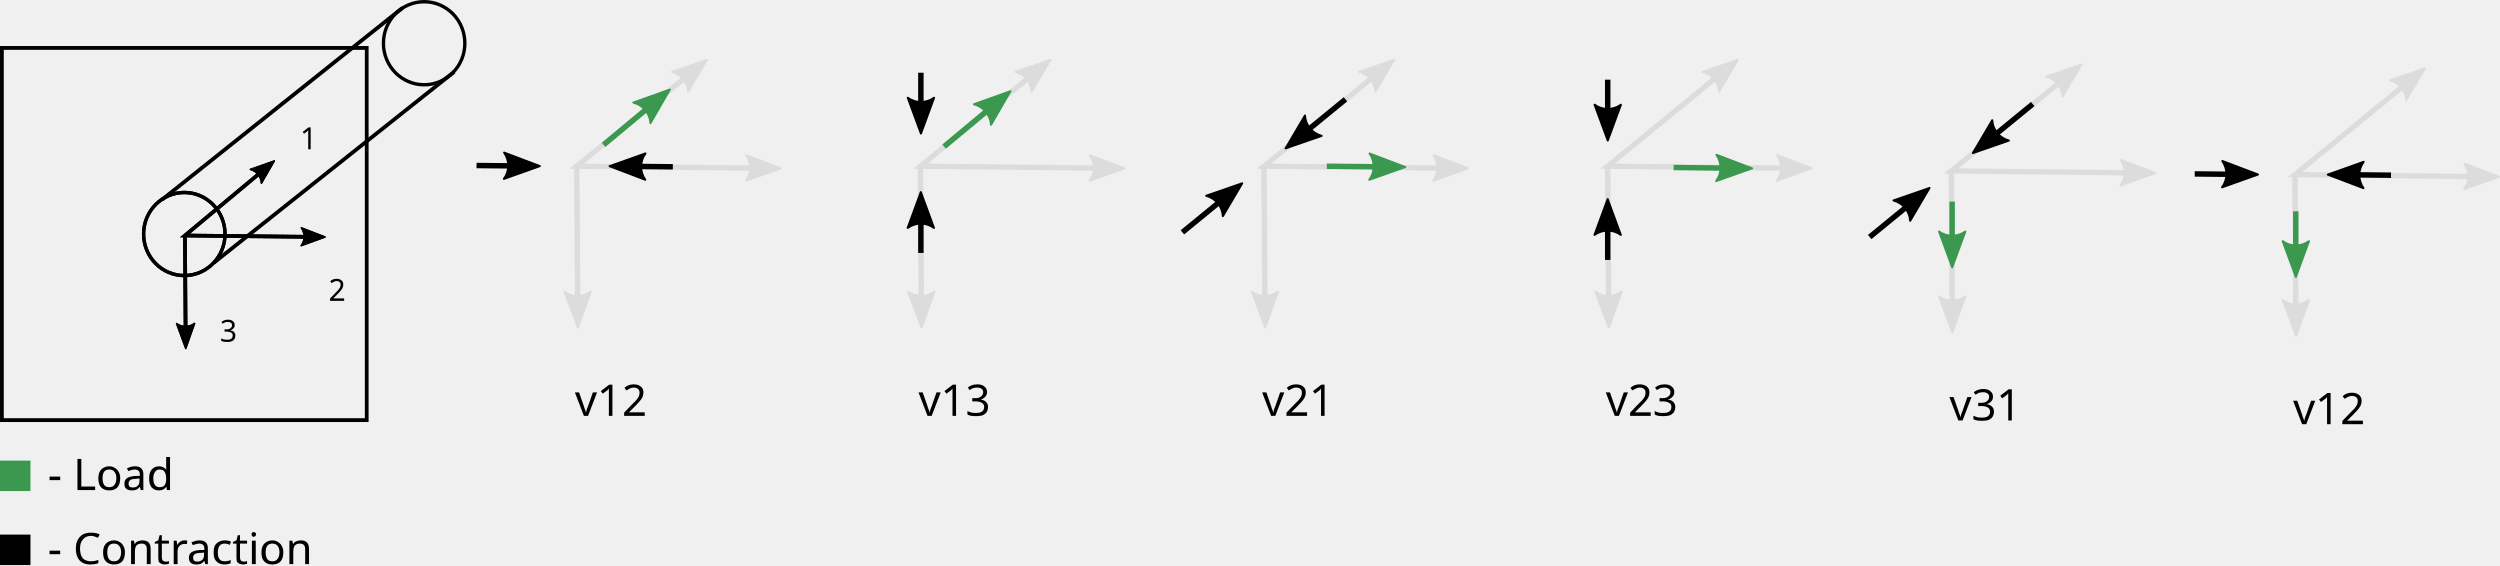
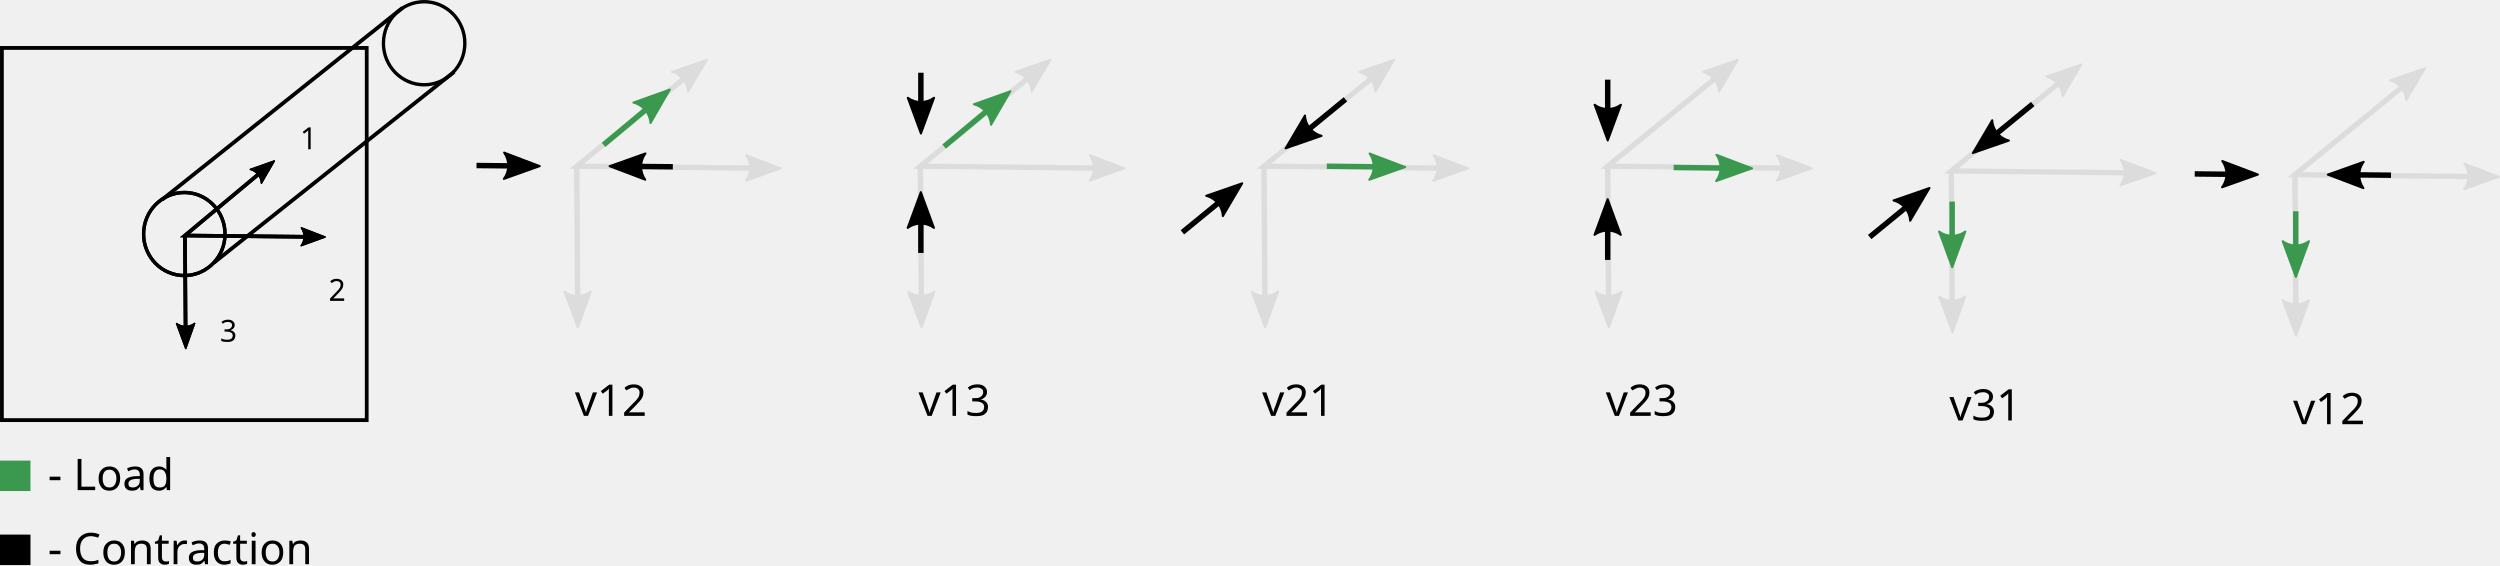
- <svg xmlns="http://www.w3.org/2000/svg" xmlns:xlink="http://www.w3.org/1999/xlink" id="svg5" version="1.1" viewBox="0 0 121.545 27.472" height="27.472mm" width="121.545mm">
+ <svg xmlns="http://www.w3.org/2000/svg" xmlns:xlink="http://www.w3.org/1999/xlink" id="svg5" version="1.1" viewBox="0 0 144.994 32.772" height="27.31mm" width="120.828mm">
  <defs id="defs2">
    <marker style="overflow:visible" id="marker62872" refX="0" refY="0" orient="auto">
      <path transform="scale(-0.6)" d="M 8.719,4.034 -2.207,0.016 8.719,-4.002 c -1.745,2.372 -1.735,5.617 -6e-7,8.035 z" style="fill:context-stroke;fill-rule:evenodd;stroke:context-stroke;stroke-width:0.625;stroke-linejoin:round" id="path62870" />
    </marker>
    <linearGradient id="linearGradient55991">
      <stop style="stop-color:#000000;stop-opacity:1;" offset="0" id="stop55989" />
    </linearGradient>
    <linearGradient id="linearGradient34918">
      <stop style="stop-color:#000000;stop-opacity:1;" offset="0" id="stop34916" />
    </linearGradient>
    <pattern xlink:href="#pattern34710" id="pattern34719" patternTransform="matrix(0.2666667,0,0,0.3333332,-3.7795276e-6,2.3345228e-7)" />
    <pattern xlink:href="#pattern34524" id="pattern34628" patternTransform="matrix(1.614146,0,0,1.614145,40,45)" />
    <linearGradient id="linearGradient34481">
      <stop style="stop-color:#000000;stop-opacity:1;" offset="0" id="stop34479" />
    </linearGradient>
    <linearGradient id="linearGradient31698">
      <stop style="stop-color:#000000;stop-opacity:1;" offset="0" id="stop31694" />
      <stop style="stop-color:#000000;stop-opacity:0;" offset="1" id="stop31696" />
    </linearGradient>
    <marker style="overflow:visible" id="marker2139" refX="0" refY="0" orient="auto">
      <path transform="scale(-0.6)" d="M 8.719,4.034 -2.207,0.016 8.719,-4.002 c -1.745,2.372 -1.735,5.617 -6e-7,8.035 z" style="fill:context-stroke;fill-rule:evenodd;stroke:context-stroke;stroke-width:0.625;stroke-linejoin:round" id="path2137" />
    </marker>
    <marker style="overflow:visible" id="marker2129" refX="0" refY="0" orient="auto">
      <path transform="scale(-0.6)" d="M 8.719,4.034 -2.207,0.016 8.719,-4.002 c -1.745,2.372 -1.735,5.617 -6e-7,8.035 z" style="fill:context-stroke;fill-rule:evenodd;stroke:context-stroke;stroke-width:0.625;stroke-linejoin:round" id="path2127" />
    </marker>
    <marker style="overflow:visible" id="Arrow2Mend" refX="0" refY="0" orient="auto">
      <path transform="scale(-0.6)" d="M 8.719,4.034 -2.207,0.016 8.719,-4.002 c -1.745,2.372 -1.735,5.617 -6e-7,8.035 z" style="fill:context-stroke;fill-rule:evenodd;stroke:context-stroke;stroke-width:0.625;stroke-linejoin:round" id="path1765" />
    </marker>
    <marker style="overflow:visible" id="marker2111" refX="0" refY="0" orient="auto">
      <path transform="scale(0.6)" d="M 8.719,4.034 -2.207,0.016 8.719,-4.002 c -1.745,2.372 -1.735,5.617 -6e-7,8.035 z" style="fill:context-stroke;fill-rule:evenodd;stroke:context-stroke;stroke-width:0.625;stroke-linejoin:round" id="path2109" />
    </marker>
    <marker style="overflow:visible" id="Arrow2Mstart" refX="0" refY="0" orient="auto">
      <path transform="scale(0.6)" d="M 8.719,4.034 -2.207,0.016 8.719,-4.002 c -1.745,2.372 -1.735,5.617 -6e-7,8.035 z" style="fill:context-stroke;fill-rule:evenodd;stroke:context-stroke;stroke-width:0.625;stroke-linejoin:round" id="path1762" />
    </marker>
    <marker style="overflow:visible" id="Arrow1Lstart" refX="0" refY="0" orient="auto">
      <path transform="matrix(0.8,0,0,0.8,10,0)" style="fill:context-stroke;fill-rule:evenodd;stroke:context-stroke;stroke-width:1pt" d="M 0,0 5,-5 -12.5,0 5,5 Z" id="path1738" />
    </marker>
    <marker style="overflow:visible" id="Arrow2Mstart-5" refX="0" refY="0" orient="auto">
      <path transform="scale(0.6)" d="M 8.719,4.034 -2.207,0.016 8.719,-4.002 c -1.745,2.372 -1.735,5.617 -6e-7,8.035 z" style="fill:context-stroke;fill-rule:evenodd;stroke:context-stroke;stroke-width:0.625;stroke-linejoin:round" id="path1762-1" />
    </marker>
    <marker style="overflow:visible" id="Arrow2Mend-6" refX="0" refY="0" orient="auto">
      <path transform="scale(-0.6)" d="M 8.719,4.034 -2.207,0.016 8.719,-4.002 c -1.745,2.372 -1.735,5.617 -6e-7,8.035 z" style="fill:context-stroke;fill-rule:evenodd;stroke:context-stroke;stroke-width:0.625;stroke-linejoin:round" id="path1765-4" />
    </marker>
    <marker style="overflow:visible" id="marker2139-3" refX="0" refY="0" orient="auto">
      <path transform="scale(-0.6)" d="M 8.719,4.034 -2.207,0.016 8.719,-4.002 c -1.745,2.372 -1.735,5.617 -6e-7,8.035 z" style="fill:context-stroke;fill-rule:evenodd;stroke:context-stroke;stroke-width:0.625;stroke-linejoin:round" id="path2137-4" />
    </marker>
    <marker style="overflow:visible" id="marker2920" refX="0" refY="0" orient="auto">
      <path transform="scale(0.6)" d="M 8.719,4.034 -2.207,0.016 8.719,-4.002 c -1.745,2.372 -1.735,5.617 -6e-7,8.035 z" style="fill:context-stroke;fill-rule:evenodd;stroke:context-stroke;stroke-width:0.625;stroke-linejoin:round" id="path2918" />
    </marker>
    <marker style="overflow:visible" id="marker2924" refX="0" refY="0" orient="auto">
      <path transform="scale(-0.6)" d="M 8.719,4.034 -2.207,0.016 8.719,-4.002 c -1.745,2.372 -1.735,5.617 -6e-7,8.035 z" style="fill:context-stroke;fill-rule:evenodd;stroke:context-stroke;stroke-width:0.625;stroke-linejoin:round" id="path2922" />
    </marker>
    <marker style="overflow:visible" id="marker2928" refX="0" refY="0" orient="auto">
      <path transform="scale(-0.6)" d="M 8.719,4.034 -2.207,0.016 8.719,-4.002 c -1.745,2.372 -1.735,5.617 -6e-7,8.035 z" style="fill:context-stroke;fill-rule:evenodd;stroke:context-stroke;stroke-width:0.625;stroke-linejoin:round" id="path2926" />
    </marker>
    <pattern patternUnits="userSpaceOnUse" width="51.015" height="38.509" patternTransform="translate(265.8893,54.84249)" id="pattern32127">
      <path style="fill:none;stroke:#000000;stroke-width:1px;stroke-linecap:butt;stroke-linejoin:miter;stroke-opacity:1" d="M 0.3,38.11 C 50.381,0.5 50.771,0.5 50.771,0.5" id="path32125" />
    </pattern>
    <pattern patternUnits="userSpaceOnUse" width="15.707" height="15.707" patternTransform="translate(254.6464,189.6464)" id="pattern34524">
      <path style="fill:none;stroke:#000000;stroke-width:1px;stroke-linecap:butt;stroke-linejoin:miter;stroke-opacity:1" d="M 0.354,15.354 C 15.354,0.354 15.354,0.354 15.354,0.354" id="path34522" />
    </pattern>
    <pattern patternUnits="userSpaceOnUse" width="75" height="60" patternTransform="translate(255,175)" id="pattern34710">
      <rect style="fill:url(#pattern34628);stroke:none;stroke-width:1" width="75" height="60" x="0" y="0" id="rect34527" />
    </pattern>
    <pattern patternUnits="userSpaceOnUse" width="20" height="20" patternTransform="translate(270,185)" id="pattern34721">
      <rect style="fill:url(#pattern34719);stroke:none;stroke-width:0.298" width="20" height="20" x="0" y="0" id="rect34713" />
    </pattern>
    <marker style="overflow:visible" id="Arrow2Mstart-5-1" refX="0" refY="0" orient="auto">
      <path transform="scale(0.6)" d="M 8.719,4.034 -2.207,0.016 8.719,-4.002 c -1.745,2.372 -1.735,5.617 -6e-7,8.035 z" style="fill:context-stroke;fill-rule:evenodd;stroke:context-stroke;stroke-width:0.625;stroke-linejoin:round" id="path1762-1-6" />
    </marker>
    <marker style="overflow:visible" id="Arrow2Mend-6-1" refX="0" refY="0" orient="auto">
      <path transform="scale(-0.6)" d="M 8.719,4.034 -2.207,0.016 8.719,-4.002 c -1.745,2.372 -1.735,5.617 -6e-7,8.035 z" style="fill:context-stroke;fill-rule:evenodd;stroke:context-stroke;stroke-width:0.625;stroke-linejoin:round" id="path1765-4-0" />
    </marker>
    <marker style="overflow:visible" id="marker2139-3-5" refX="0" refY="0" orient="auto">
      <path transform="scale(-0.6)" d="M 8.719,4.034 -2.207,0.016 8.719,-4.002 c -1.745,2.372 -1.735,5.617 -6e-7,8.035 z" style="fill:context-stroke;fill-rule:evenodd;stroke:context-stroke;stroke-width:0.625;stroke-linejoin:round" id="path2137-4-1" />
    </marker>
    <marker style="overflow:visible" id="marker44926" refX="0" refY="0" orient="auto">
      <path transform="scale(0.6)" d="M 8.719,4.034 -2.207,0.016 8.719,-4.002 c -1.745,2.372 -1.735,5.617 -6e-7,8.035 z" style="fill:context-stroke;fill-rule:evenodd;stroke:context-stroke;stroke-width:0.625;stroke-linejoin:round" id="path44924" />
    </marker>
    <marker style="overflow:visible" id="marker44930" refX="0" refY="0" orient="auto">
      <path transform="scale(-0.6)" d="M 8.719,4.034 -2.207,0.016 8.719,-4.002 c -1.745,2.372 -1.735,5.617 -6e-7,8.035 z" style="fill:context-stroke;fill-rule:evenodd;stroke:context-stroke;stroke-width:0.625;stroke-linejoin:round" id="path44928" />
    </marker>
    <marker style="overflow:visible" id="marker44934" refX="0" refY="0" orient="auto">
      <path transform="scale(-0.6)" d="M 8.719,4.034 -2.207,0.016 8.719,-4.002 c -1.745,2.372 -1.735,5.617 -6e-7,8.035 z" style="fill:context-stroke;fill-rule:evenodd;stroke:context-stroke;stroke-width:0.625;stroke-linejoin:round" id="path44932" />
    </marker>
    <pattern patternUnits="userSpaceOnUse" width="20" height="20" patternTransform="translate(270,185)" id="pattern34721-5">
      <rect style="fill:url(#pattern34719-5);stroke:none;stroke-width:0.298" width="20" height="20" x="0" y="0" id="rect34713-6" />
    </pattern>
    <pattern xlink:href="#pattern34710-1" id="pattern34719-5" patternTransform="matrix(0.2666667,0,0,0.3333332,-3.7795276e-6,2.3345228e-7)" />
    <pattern patternUnits="userSpaceOnUse" width="75" height="60" patternTransform="translate(255,175)" id="pattern34710-1">
      <rect style="fill:url(#pattern34628-0);stroke:none;stroke-width:1" width="75" height="60" x="0" y="0" id="rect34527-3" />
    </pattern>
    <pattern xlink:href="#pattern34524-2" id="pattern34628-0" patternTransform="matrix(1.614146,0,0,1.614145,40,45)" />
    <pattern patternUnits="userSpaceOnUse" width="15.707" height="15.707" patternTransform="translate(254.6464,189.6464)" id="pattern34524-2">
      <path style="fill:none;stroke:#000000;stroke-width:1px;stroke-linecap:butt;stroke-linejoin:miter;stroke-opacity:1" d="M 0.354,15.354 C 15.354,0.354 15.354,0.354 15.354,0.354" id="path34522-2" />
    </pattern>
    <marker style="overflow:visible" id="Arrow2Mstart-5-7" refX="0" refY="0" orient="auto">
      <path transform="scale(0.6)" d="M 8.719,4.034 -2.207,0.016 8.719,-4.002 c -1.745,2.372 -1.735,5.617 -6e-7,8.035 z" style="fill:context-stroke;fill-rule:evenodd;stroke:context-stroke;stroke-width:0.625;stroke-linejoin:round" id="path1762-1-1" />
    </marker>
    <marker style="overflow:visible" id="Arrow2Mend-6-4" refX="0" refY="0" orient="auto">
      <path transform="scale(-0.6)" d="M 8.719,4.034 -2.207,0.016 8.719,-4.002 c -1.745,2.372 -1.735,5.617 -6e-7,8.035 z" style="fill:context-stroke;fill-rule:evenodd;stroke:context-stroke;stroke-width:0.625;stroke-linejoin:round" id="path1765-4-8" />
    </marker>
    <marker style="overflow:visible" id="marker2139-3-7" refX="0" refY="0" orient="auto">
      <path transform="scale(-0.6)" d="M 8.719,4.034 -2.207,0.016 8.719,-4.002 c -1.745,2.372 -1.735,5.617 -6e-7,8.035 z" style="fill:context-stroke;fill-rule:evenodd;stroke:context-stroke;stroke-width:0.625;stroke-linejoin:round" id="path2137-4-5" />
    </marker>
    <marker style="overflow:visible" id="marker44926-5" refX="0" refY="0" orient="auto">
      <path transform="scale(0.6)" d="M 8.719,4.034 -2.207,0.016 8.719,-4.002 c -1.745,2.372 -1.735,5.617 -6e-7,8.035 z" style="fill:context-stroke;fill-rule:evenodd;stroke:context-stroke;stroke-width:0.625;stroke-linejoin:round" id="path44924-5" />
    </marker>
    <marker style="overflow:visible" id="marker44930-8" refX="0" refY="0" orient="auto">
      <path transform="scale(-0.6)" d="M 8.719,4.034 -2.207,0.016 8.719,-4.002 c -1.745,2.372 -1.735,5.617 -6e-7,8.035 z" style="fill:context-stroke;fill-rule:evenodd;stroke:context-stroke;stroke-width:0.625;stroke-linejoin:round" id="path44928-2" />
    </marker>
    <marker style="overflow:visible" id="marker44934-9" refX="0" refY="0" orient="auto">
      <path transform="scale(-0.6)" d="M 8.719,4.034 -2.207,0.016 8.719,-4.002 c -1.745,2.372 -1.735,5.617 -6e-7,8.035 z" style="fill:context-stroke;fill-rule:evenodd;stroke:context-stroke;stroke-width:0.625;stroke-linejoin:round" id="path44932-4" />
    </marker>
    <pattern patternUnits="userSpaceOnUse" width="20" height="20" patternTransform="translate(270,185)" id="pattern34721-3">
      <rect style="fill:url(#pattern34719-8);stroke:none;stroke-width:0.298" width="20" height="20" x="0" y="0" id="rect34713-4" />
    </pattern>
    <pattern xlink:href="#pattern34710-4" id="pattern34719-8" patternTransform="matrix(0.2666667,0,0,0.3333332,-3.7795276e-6,2.3345228e-7)" />
    <pattern patternUnits="userSpaceOnUse" width="75" height="60" patternTransform="translate(255,175)" id="pattern34710-4">
      <rect style="fill:url(#pattern34628-7);stroke:none;stroke-width:1" width="75" height="60" x="0" y="0" id="rect34527-35" />
    </pattern>
    <pattern xlink:href="#pattern34524-3" id="pattern34628-7" patternTransform="matrix(1.614146,0,0,1.614145,40,45)" />
    <pattern patternUnits="userSpaceOnUse" width="15.707" height="15.707" patternTransform="translate(254.6464,189.6464)" id="pattern34524-3">
      <path style="fill:none;stroke:#000000;stroke-width:1px;stroke-linecap:butt;stroke-linejoin:miter;stroke-opacity:1" d="M 0.354,15.354 C 15.354,0.354 15.354,0.354 15.354,0.354" id="path34522-7" />
    </pattern>
    <marker style="overflow:visible" id="Arrow2Mstart-5-15" refX="0" refY="0" orient="auto">
      <path transform="scale(0.6)" d="M 8.719,4.034 -2.207,0.016 8.719,-4.002 c -1.745,2.372 -1.735,5.617 -6e-7,8.035 z" style="fill:context-stroke;fill-rule:evenodd;stroke:context-stroke;stroke-width:0.625;stroke-linejoin:round" id="path1762-1-5" />
    </marker>
    <marker style="overflow:visible" id="Arrow2Mend-6-0" refX="0" refY="0" orient="auto">
      <path transform="scale(-0.6)" d="M 8.719,4.034 -2.207,0.016 8.719,-4.002 c -1.745,2.372 -1.735,5.617 -6e-7,8.035 z" style="fill:context-stroke;fill-rule:evenodd;stroke:context-stroke;stroke-width:0.625;stroke-linejoin:round" id="path1765-4-5" />
    </marker>
    <marker style="overflow:visible" id="marker2139-3-1" refX="0" refY="0" orient="auto">
      <path transform="scale(-0.6)" d="M 8.719,4.034 -2.207,0.016 8.719,-4.002 c -1.745,2.372 -1.735,5.617 -6e-7,8.035 z" style="fill:context-stroke;fill-rule:evenodd;stroke:context-stroke;stroke-width:0.625;stroke-linejoin:round" id="path2137-4-3" />
    </marker>
    <marker style="overflow:visible" id="marker44926-6" refX="0" refY="0" orient="auto">
      <path transform="scale(0.6)" d="M 8.719,4.034 -2.207,0.016 8.719,-4.002 c -1.745,2.372 -1.735,5.617 -6e-7,8.035 z" style="fill:context-stroke;fill-rule:evenodd;stroke:context-stroke;stroke-width:0.625;stroke-linejoin:round" id="path44924-7" />
    </marker>
    <marker style="overflow:visible" id="marker44930-7" refX="0" refY="0" orient="auto">
      <path transform="scale(-0.6)" d="M 8.719,4.034 -2.207,0.016 8.719,-4.002 c -1.745,2.372 -1.735,5.617 -6e-7,8.035 z" style="fill:context-stroke;fill-rule:evenodd;stroke:context-stroke;stroke-width:0.625;stroke-linejoin:round" id="path44928-9" />
    </marker>
    <marker style="overflow:visible" id="marker44934-6" refX="0" refY="0" orient="auto">
      <path transform="scale(-0.6)" d="M 8.719,4.034 -2.207,0.016 8.719,-4.002 c -1.745,2.372 -1.735,5.617 -6e-7,8.035 z" style="fill:context-stroke;fill-rule:evenodd;stroke:context-stroke;stroke-width:0.625;stroke-linejoin:round" id="path44932-7" />
    </marker>
    <pattern patternUnits="userSpaceOnUse" width="20" height="20" patternTransform="translate(270,185)" id="pattern34721-8">
      <rect style="fill:url(#pattern34719-2);stroke:none;stroke-width:0.298" width="20" height="20" x="0" y="0" id="rect34713-5" />
    </pattern>
    <pattern xlink:href="#pattern34710-9" id="pattern34719-2" patternTransform="matrix(0.2666667,0,0,0.3333332,-3.7795276e-6,2.3345228e-7)" />
    <pattern patternUnits="userSpaceOnUse" width="75" height="60" patternTransform="translate(255,175)" id="pattern34710-9">
      <rect style="fill:url(#pattern34628-9);stroke:none;stroke-width:1" width="75" height="60" x="0" y="0" id="rect34527-8" />
    </pattern>
    <pattern xlink:href="#pattern34524-9" id="pattern34628-9" patternTransform="matrix(1.614146,0,0,1.614145,40,45)" />
    <pattern patternUnits="userSpaceOnUse" width="15.707" height="15.707" patternTransform="translate(254.6464,189.6464)" id="pattern34524-9">
      <path style="fill:none;stroke:#000000;stroke-width:1px;stroke-linecap:butt;stroke-linejoin:miter;stroke-opacity:1" d="M 0.354,15.354 C 15.354,0.354 15.354,0.354 15.354,0.354" id="path34522-9" />
    </pattern>
    <marker style="overflow:visible" id="Arrow2Mstart-5-15-0" refX="0" refY="0" orient="auto">
      <path transform="scale(0.6)" d="M 8.719,4.034 -2.207,0.016 8.719,-4.002 c -1.745,2.372 -1.735,5.617 -6e-7,8.035 z" style="fill:context-stroke;fill-rule:evenodd;stroke:context-stroke;stroke-width:0.625;stroke-linejoin:round" id="path1762-1-5-0" />
    </marker>
    <marker style="overflow:visible" id="Arrow2Mend-6-0-1" refX="0" refY="0" orient="auto">
      <path transform="scale(-0.6)" d="M 8.719,4.034 -2.207,0.016 8.719,-4.002 c -1.745,2.372 -1.735,5.617 -6e-7,8.035 z" style="fill:context-stroke;fill-rule:evenodd;stroke:context-stroke;stroke-width:0.625;stroke-linejoin:round" id="path1765-4-5-0" />
    </marker>
    <marker style="overflow:visible" id="marker2139-3-1-0" refX="0" refY="0" orient="auto">
      <path transform="scale(-0.6)" d="M 8.719,4.034 -2.207,0.016 8.719,-4.002 c -1.745,2.372 -1.735,5.617 -6e-7,8.035 z" style="fill:context-stroke;fill-rule:evenodd;stroke:context-stroke;stroke-width:0.625;stroke-linejoin:round" id="path2137-4-3-0" />
    </marker>
    <marker style="overflow:visible" id="marker62144" refX="0" refY="0" orient="auto">
      <path transform="scale(0.6)" d="M 8.719,4.034 -2.207,0.016 8.719,-4.002 c -1.745,2.372 -1.735,5.617 -6e-7,8.035 z" style="fill:context-stroke;fill-rule:evenodd;stroke:context-stroke;stroke-width:0.625;stroke-linejoin:round" id="path62142" />
    </marker>
    <marker style="overflow:visible" id="marker62148" refX="0" refY="0" orient="auto">
      <path transform="scale(-0.6)" d="M 8.719,4.034 -2.207,0.016 8.719,-4.002 c -1.745,2.372 -1.735,5.617 -6e-7,8.035 z" style="fill:context-stroke;fill-rule:evenodd;stroke:context-stroke;stroke-width:0.625;stroke-linejoin:round" id="path62146" />
    </marker>
    <marker style="overflow:visible" id="marker62152" refX="0" refY="0" orient="auto">
      <path transform="scale(-0.6)" d="M 8.719,4.034 -2.207,0.016 8.719,-4.002 c -1.745,2.372 -1.735,5.617 -6e-7,8.035 z" style="fill:context-stroke;fill-rule:evenodd;stroke:context-stroke;stroke-width:0.625;stroke-linejoin:round" id="path62150" />
    </marker>
    <marker style="overflow:visible" id="marker2924-3" refX="0" refY="0" orient="auto">
      <path transform="scale(-0.6)" d="M 8.719,4.034 -2.207,0.016 8.719,-4.002 c -1.745,2.372 -1.735,5.617 -6e-7,8.035 z" style="fill:context-stroke;fill-rule:evenodd;stroke:context-stroke;stroke-width:0.625;stroke-linejoin:round" id="path2922-5" />
    </marker>
    <marker style="overflow:visible" id="marker2924-3-5" refX="0" refY="0" orient="auto">
      <path transform="scale(-0.6)" d="M 8.719,4.034 -2.207,0.016 8.719,-4.002 c -1.745,2.372 -1.735,5.617 -6e-7,8.035 z" style="fill:context-stroke;fill-rule:evenodd;stroke:context-stroke;stroke-width:0.625;stroke-linejoin:round" id="path2922-5-9" />
    </marker>
    <marker style="overflow:visible" refX="0" refY="0" orient="auto" id="Arrow2Mend-6-12828">
      <path transform="scale(-0.6)" d="M 8.719,4.034 -2.207,0.016 8.719,-4.002 c -1.745,2.372 -1.735,5.617 -6e-7,8.035 z" style="fill:#ffffff;fill-opacity:0.18;fill-rule:evenodd;stroke:#000000;stroke-width:0.625;stroke-linejoin:round" id="path78477" />
    </marker>
    <marker style="overflow:visible" refX="0" refY="0" orient="auto" id="Arrow2Mend-6-128288795">
      <path transform="scale(-0.6)" d="M 8.719,4.034 -2.207,0.016 8.719,-4.002 c -1.745,2.372 -1.735,5.617 -6e-7,8.035 z" style="fill:#ffffff;fill-opacity:0.18;fill-rule:evenodd;stroke:#000000;stroke-width:0.625;stroke-linejoin:round" id="path79097" />
    </marker>
    <marker style="overflow:visible" refX="0" refY="0" orient="auto" id="Arrow2Mend-6-1282887958394">
      <path transform="scale(-0.6)" d="M 8.719,4.034 -2.207,0.016 8.719,-4.002 c -1.745,2.372 -1.735,5.617 -6e-7,8.035 z" style="fill:#000000;fill-opacity:0.177;fill-rule:evenodd;stroke:#000000;stroke-width:0.625;stroke-linejoin:round;stroke-opacity:0.177" id="path79484" />
    </marker>
    <marker style="overflow:visible" refX="0" refY="0" orient="auto" id="Arrow2Mend-6-12828879583949248">
      <path transform="scale(-0.6)" d="M 8.719,4.034 -2.207,0.016 8.719,-4.002 c -1.745,2.372 -1.735,5.617 -6e-7,8.035 z" style="fill:#9b9292;fill-opacity:1;fill-rule:evenodd;stroke:#9b9292;stroke-width:0.625;stroke-linejoin:round;stroke-opacity:1" id="path80091" />
    </marker>
    <marker style="overflow:visible" refX="0" refY="0" orient="auto" id="Arrow2Mstart-5-18577">
      <path transform="scale(0.6)" d="M 8.719,4.034 -2.207,0.016 8.719,-4.002 c -1.745,2.372 -1.735,5.617 -6e-7,8.035 z" style="fill:#000000;fill-opacity:0.177;fill-rule:evenodd;stroke:#000000;stroke-width:0.625;stroke-linejoin:round;stroke-opacity:0.177" id="path80486" />
    </marker>
    <marker style="overflow:visible" refX="0" refY="0" orient="auto" id="Arrow2Mend-6-15222">
      <path transform="scale(-0.6)" d="M 8.719,4.034 -2.207,0.016 8.719,-4.002 c -1.745,2.372 -1.735,5.617 -6e-7,8.035 z" style="fill:#000000;fill-opacity:0.177;fill-rule:evenodd;stroke:#000000;stroke-width:0.625;stroke-linejoin:round;stroke-opacity:0.177" id="path80489" />
    </marker>
    <marker style="overflow:visible" refX="0" refY="0" orient="auto" id="Arrow2Mstart-5-185774705">
      <path transform="scale(0.6)" d="M 8.719,4.034 -2.207,0.016 8.719,-4.002 c -1.745,2.372 -1.735,5.617 -6e-7,8.035 z" style="fill:#000000;fill-opacity:0.177;fill-rule:evenodd;stroke:#000000;stroke-width:0.625;stroke-linejoin:round;stroke-opacity:0.177" id="path80900" />
    </marker>
    <marker style="overflow:visible" refX="0" refY="0" orient="auto" id="Arrow2Mend-6-152229975">
      <path transform="scale(-0.6)" d="M 8.719,4.034 -2.207,0.016 8.719,-4.002 c -1.745,2.372 -1.735,5.617 -6e-7,8.035 z" style="fill:#000000;fill-opacity:0.177;fill-rule:evenodd;stroke:#000000;stroke-width:0.625;stroke-linejoin:round;stroke-opacity:0.177" id="path80903" />
    </marker>
    <marker style="overflow:visible" refX="0" refY="0" orient="auto" id="Arrow2Mend-6-128288795839492484984">
      <path transform="scale(-0.6)" d="M 8.719,4.034 -2.207,0.016 8.719,-4.002 c -1.745,2.372 -1.735,5.617 -6e-7,8.035 z" style="fill:#c0baba;fill-opacity:1;fill-rule:evenodd;stroke:#c0baba;stroke-width:0.625;stroke-linejoin:round;stroke-opacity:1" id="path81553" />
    </marker>
    <marker style="overflow:visible" id="marker2139-3-0" refX="0" refY="0" orient="auto">
      <path transform="scale(-0.6)" d="M 8.719,4.034 -2.207,0.016 8.719,-4.002 c -1.745,2.372 -1.735,5.617 -6e-7,8.035 z" style="fill:context-stroke;fill-rule:evenodd;stroke:context-stroke;stroke-width:0.625;stroke-linejoin:round" id="path2137-4-8" />
    </marker>
    <marker style="overflow:visible" id="marker2924-5" refX="0" refY="0" orient="auto">
      <path transform="scale(-0.6)" d="M 8.719,4.034 -2.207,0.016 8.719,-4.002 c -1.745,2.372 -1.735,5.617 -6e-7,8.035 z" style="fill:context-stroke;fill-rule:evenodd;stroke:context-stroke;stroke-width:0.625;stroke-linejoin:round" id="path2922-1" />
    </marker>
    <marker style="overflow:visible" id="Arrow2Mend-6-3" refX="0" refY="0" orient="auto">
      <path transform="scale(-0.6)" d="M 8.719,4.034 -2.207,0.016 8.719,-4.002 c -1.745,2.372 -1.735,5.617 -6e-7,8.035 z" style="fill:context-stroke;fill-rule:evenodd;stroke:context-stroke;stroke-width:0.625;stroke-linejoin:round" id="path1765-4-58" />
    </marker>
    <marker style="overflow:visible" id="Arrow2Mstart-5-3" refX="0" refY="0" orient="auto">
      <path transform="scale(0.6)" d="M 8.719,4.034 -2.207,0.016 8.719,-4.002 c -1.745,2.372 -1.735,5.617 -6e-7,8.035 z" style="fill:context-stroke;fill-rule:evenodd;stroke:context-stroke;stroke-width:0.625;stroke-linejoin:round" id="path1762-1-2" />
    </marker>
    <marker style="overflow:visible" id="Arrow2Mend-6-5" refX="0" refY="0" orient="auto">
      <path transform="scale(-0.6)" d="M 8.719,4.034 -2.207,0.016 8.719,-4.002 c -1.745,2.372 -1.735,5.617 -6e-7,8.035 z" style="fill:context-stroke;fill-rule:evenodd;stroke:context-stroke;stroke-width:0.625;stroke-linejoin:round" id="path1765-4-7" />
    </marker>
    <marker style="overflow:visible" id="Arrow2Mstart-5-15-6" refX="0" refY="0" orient="auto">
      <path transform="scale(0.6)" d="M 8.719,4.034 -2.207,0.016 8.719,-4.002 c -1.745,2.372 -1.735,5.617 -6e-7,8.035 z" style="fill:context-stroke;fill-rule:evenodd;stroke:context-stroke;stroke-width:0.625;stroke-linejoin:round" id="path1762-1-5-3" />
    </marker>
    <marker style="overflow:visible" id="Arrow2Mend-6-0-5" refX="0" refY="0" orient="auto">
      <path transform="scale(-0.6)" d="M 8.719,4.034 -2.207,0.016 8.719,-4.002 c -1.745,2.372 -1.735,5.617 -6e-7,8.035 z" style="fill:context-stroke;fill-rule:evenodd;stroke:context-stroke;stroke-width:0.625;stroke-linejoin:round" id="path1765-4-5-09" />
    </marker>
    <marker style="overflow:visible" id="marker2139-3-1-4" refX="0" refY="0" orient="auto">
      <path transform="scale(-0.6)" d="M 8.719,4.034 -2.207,0.016 8.719,-4.002 c -1.745,2.372 -1.735,5.617 -6e-7,8.035 z" style="fill:context-stroke;fill-rule:evenodd;stroke:context-stroke;stroke-width:0.625;stroke-linejoin:round" id="path2137-4-3-2" />
    </marker>
    <marker style="overflow:visible" id="marker2924-6" refX="0" refY="0" orient="auto">
      <path transform="scale(-0.6)" d="M 8.719,4.034 -2.207,0.016 8.719,-4.002 c -1.745,2.372 -1.735,5.617 -6e-7,8.035 z" style="fill:context-stroke;fill-rule:evenodd;stroke:context-stroke;stroke-width:0.625;stroke-linejoin:round" id="path2922-3" />
    </marker>
    <marker style="overflow:visible" id="marker2111-6" refX="0" refY="0" orient="auto">
      <path transform="scale(0.6)" d="M 8.719,4.034 -2.207,0.016 8.719,-4.002 c -1.745,2.372 -1.735,5.617 -6e-7,8.035 z" style="fill:context-stroke;fill-rule:evenodd;stroke:context-stroke;stroke-width:0.625;stroke-linejoin:round" id="path2109-2" />
    </marker>
    <marker style="overflow:visible" id="Arrow2Mend-0" refX="0" refY="0" orient="auto">
      <path transform="scale(-0.6)" d="M 8.719,4.034 -2.207,0.016 8.719,-4.002 c -1.745,2.372 -1.735,5.617 -6e-7,8.035 z" style="fill:context-stroke;fill-rule:evenodd;stroke:context-stroke;stroke-width:0.625;stroke-linejoin:round" id="path1765-2" />
    </marker>
    <marker style="overflow:visible" id="Arrow2Mstart-5-70" refX="0" refY="0" orient="auto">
      <path transform="scale(0.6)" d="M 8.719,4.034 -2.207,0.016 8.719,-4.002 c -1.745,2.372 -1.735,5.617 -6e-7,8.035 z" style="fill:context-stroke;fill-rule:evenodd;stroke:context-stroke;stroke-width:0.625;stroke-linejoin:round" id="path1762-1-8" />
    </marker>
    <marker style="overflow:visible" id="Arrow2Mend-6-47" refX="0" refY="0" orient="auto">
      <path transform="scale(-0.6)" d="M 8.719,4.034 -2.207,0.016 8.719,-4.002 c -1.745,2.372 -1.735,5.617 -6e-7,8.035 z" style="fill:context-stroke;fill-rule:evenodd;stroke:context-stroke;stroke-width:0.625;stroke-linejoin:round" id="path1765-4-6" />
    </marker>
    <marker style="overflow:visible" id="marker2139-3-8" refX="0" refY="0" orient="auto">
      <path transform="scale(-0.6)" d="M 8.719,4.034 -2.207,0.016 8.719,-4.002 c -1.745,2.372 -1.735,5.617 -6e-7,8.035 z" style="fill:context-stroke;fill-rule:evenodd;stroke:context-stroke;stroke-width:0.625;stroke-linejoin:round" id="path2137-4-86" />
    </marker>
    <marker style="overflow:visible" id="marker120804" refX="0" refY="0" orient="auto">
      <path transform="scale(-0.6)" d="M 8.719,4.034 -2.207,0.016 8.719,-4.002 c -1.745,2.372 -1.735,5.617 -6e-7,8.035 z" style="fill:context-stroke;fill-rule:evenodd;stroke:context-stroke;stroke-width:0.625;stroke-linejoin:round" id="path120802" />
    </marker>
    <marker style="overflow:visible" id="marker2111-7" refX="0" refY="0" orient="auto">
      <path transform="scale(0.6)" d="M 8.719,4.034 -2.207,0.016 8.719,-4.002 c -1.745,2.372 -1.735,5.617 -6e-7,8.035 z" style="fill:context-stroke;fill-rule:evenodd;stroke:context-stroke;stroke-width:0.625;stroke-linejoin:round" id="path2109-7" />
    </marker>
    <marker style="overflow:visible" id="Arrow2Mend-60" refX="0" refY="0" orient="auto">
      <path transform="scale(-0.6)" d="M 8.719,4.034 -2.207,0.016 8.719,-4.002 c -1.745,2.372 -1.735,5.617 -6e-7,8.035 z" style="fill:context-stroke;fill-rule:evenodd;stroke:context-stroke;stroke-width:0.625;stroke-linejoin:round" id="path1765-44" />
    </marker>
    <marker style="overflow:visible" id="marker2139-3-07" refX="0" refY="0" orient="auto">
      <path transform="scale(-0.6)" d="M 8.719,4.034 -2.207,0.016 8.719,-4.002 c -1.745,2.372 -1.735,5.617 -6e-7,8.035 z" style="fill:context-stroke;fill-rule:evenodd;stroke:context-stroke;stroke-width:0.625;stroke-linejoin:round" id="path2137-4-37" />
    </marker>
  </defs>
  <g id="layer1" transform="translate(-21.85877,-21.90783)">
-     <g id="g67759" transform="matrix(0.6870074,0,0,0.700886,6.870485,6.57791)">
+     <g id="g67759" transform="matrix(0.8195478,0,0,0.8361038,3.978883,3.620398)">
      <rect style="fill:none;fill-opacity:1;fill-rule:evenodd;stroke:#000000;stroke-width:0.265;stroke-opacity:1" id="rect31" width="25.817" height="25.817" x="21.951" y="25.197" />
      <circle style="fill:none;fill-opacity:1;stroke:#000000;stroke-width:0.238;stroke-opacity:1" id="path1080" cx="34.86" cy="38.106" r="2.881" />
      <ellipse style="fill:none;fill-opacity:1;stroke:#000000;stroke-width:0.238;stroke-opacity:1" id="path1080-7" cx="51.832" cy="24.872" rx="2.881" ry="2.881" />
      <path style="fill:none;stroke:#000000;stroke-width:0.258px;stroke-linecap:butt;stroke-linejoin:miter;stroke-opacity:1;marker-start:url(#Arrow2Mstart);marker-end:url(#Arrow2Mend)" d="m 40.97,33.252 c 0,0 0,0 -6.065,4.957 9.58,0.103 9.58,0.103 9.58,0.103" id="path1334" />
      <path style="opacity:1;fill:none;stroke:#000000;stroke-width:0.265px;stroke-linecap:butt;stroke-linejoin:miter;stroke-opacity:1;marker-end:url(#marker2139)" d="m 34.905,38.209 c 0.052,7.487 0.052,7.487 0.052,7.487" id="path1439" />
      <path style="fill:none;stroke:#000000;stroke-width:0.269px;stroke-linecap:butt;stroke-linejoin:miter;stroke-opacity:1" d="M 33.295,35.714 C 50.299,22.42 50.299,22.42 50.299,22.42" id="path2610" />
      <path style="fill:none;stroke:#000000;stroke-width:0.268px;stroke-linecap:butt;stroke-linejoin:miter;stroke-opacity:1" d="M 36.954,40.095 53.959,26.852" id="path2725" />
      <circle style="fill:none;fill-opacity:1;stroke:#000000;stroke-width:0.238;stroke-opacity:1" id="circle2807" cx="34.86" cy="38.106" r="2.881" />
      <path style="fill:none;stroke:#000000;stroke-width:0.258px;stroke-linecap:butt;stroke-linejoin:miter;stroke-opacity:1;marker-start:url(#Arrow2Mstart);marker-end:url(#Arrow2Mend)" d="m 40.97,33.252 c 0,0 0,0 -6.065,4.957 9.58,0.103 9.58,0.103 9.58,0.103" id="path2809" />
      <path style="opacity:1;fill:none;stroke:#000000;stroke-width:0.265px;stroke-linecap:butt;stroke-linejoin:miter;stroke-opacity:1;marker-end:url(#marker2139)" d="m 34.905,38.209 c 0.052,7.487 0.052,7.487 0.052,7.487" id="path2811" />
      <text xml:space="preserve" style="font-style:normal;font-weight:normal;font-size:2.117px;line-height:1.25;font-family:sans-serif;fill:#000000;fill-opacity:1;stroke:none;stroke-width:0.265" x="43.052" y="32.224" id="text5778">
        <tspan id="tspan5776" style="font-size:2.117px;stroke-width:0.265" x="43.052" y="32.224">1</tspan>
      </text>
      <text xml:space="preserve" style="font-style:normal;font-weight:normal;font-size:2.117px;line-height:1.25;font-family:sans-serif;fill:#000000;fill-opacity:1;stroke:none;stroke-width:0.265" x="45.062" y="42.742" id="text13350">
        <tspan id="tspan13348" style="font-size:2.117px;stroke-width:0.265" x="45.062" y="42.742">2</tspan>
      </text>
      <text xml:space="preserve" style="font-style:normal;font-weight:normal;font-size:2.117px;line-height:1.25;font-family:sans-serif;fill:#000000;fill-opacity:1;stroke:none;stroke-width:0.265" x="37.38" y="45.578" id="text19382">
        <tspan id="tspan19380" style="font-size:2.117px;stroke-width:0.265" x="37.38" y="45.578">3</tspan>
      </text>
    </g>
-     <rect style="opacity:1;fill:#3b984f;fill-opacity:1;fill-rule:evenodd;stroke:#3b984f;stroke-width:0;stroke-miterlimit:4;stroke-dasharray:none;stroke-opacity:1" id="rect68059" width="1.481" height="1.481" x="21.859" y="44.301" />
-     <text xml:space="preserve" style="font-size:2.117px;line-height:1.25;font-family:sans-serif;stroke-width:0.265" x="24.193" y="45.737" id="text75928">
-       <tspan id="tspan75926" style="stroke-width:0.265" x="24.193" y="45.737">- Load</tspan>
+     <rect style="opacity:1;fill:#3b984f;fill-opacity:1;fill-rule:evenodd;stroke:#3b984f;stroke-width:0;stroke-miterlimit:4;stroke-dasharray:none;stroke-opacity:1" id="rect68059" width="1.767" height="1.767" x="21.859" y="48.621" />
+     <text xml:space="preserve" style="font-size:2.525px;line-height:1.25;font-family:sans-serif;stroke-width:0.316" x="24.643" y="50.335" id="text75928">
+       <tspan id="tspan75926" style="stroke-width:0.316" x="24.643" y="50.335">- Load</tspan>
    </text>
-     <g id="g121096">
+     <g id="g121096" transform="matrix(1.192924,0,0,1.192924,-4.217084,-4.226549)">
      <path style="fill:none;stroke:#dcdcdc;stroke-width:0.258px;stroke-linecap:butt;stroke-linejoin:miter;stroke-opacity:1;marker-start:url(#Arrow2Mstart-5);marker-end:url(#Arrow2Mend-6)" d="m 55.964,25.032 c 0,0 0,0 -6.065,4.957 9.58,0.103 9.58,0.103 9.58,0.103" id="path1334-3" />
      <path style="fill:none;stroke:#dcdcdc;stroke-width:0.265px;stroke-linecap:butt;stroke-linejoin:miter;stroke-opacity:1;marker-end:url(#marker2139-3)" d="m 49.898,29.989 c 0.052,7.487 0.052,7.487 0.052,7.487" id="path1439-3" />
      <text xml:space="preserve" style="font-style:normal;font-weight:normal;font-size:2.117px;line-height:1.25;font-family:sans-serif;fill:#000000;fill-opacity:1;stroke:none;stroke-width:0.265" x="49.807" y="42.123" id="text39986">
        <tspan id="tspan39984" style="font-size:2.117px;stroke-width:0.265" x="49.807" y="42.123">v12</tspan>
      </text>
      <path style="fill:none;stroke:#3b984f;stroke-width:0.269;stroke-linecap:butt;stroke-linejoin:miter;stroke-miterlimit:4;stroke-dasharray:none;stroke-opacity:1;marker-end:url(#Arrow2Mend-6)" d="M 51.202,28.95 54.152,26.493" id="path109325" />
      <path style="fill:none;stroke:#000000;stroke-width:0.265px;stroke-linecap:butt;stroke-linejoin:miter;stroke-opacity:1;marker-start:url(#marker2111)" d="m 51.848,29.989 2.722,0.028" id="path116908" />
      <path style="fill:none;stroke:#000000;stroke-width:0.265px;stroke-linecap:butt;stroke-linejoin:miter;stroke-opacity:1;marker-end:url(#Arrow2Mend)" d="m 45.027,29.955 2.722,0.028" id="path116908-6" />
    </g>
-     <g id="g121087" transform="translate(0.7456465)">
+     <g id="g121087" transform="matrix(1.192924,0,0,1.192924,-3.327585,-4.226549)">
      <path style="fill:none;stroke:#dcdcdc;stroke-width:0.258px;stroke-linecap:butt;stroke-linejoin:miter;stroke-opacity:1;marker-start:url(#Arrow2Mstart-5-1);marker-end:url(#Arrow2Mend-6-1)" d="m 71.925,25.031 c 0,0 0,0 -6.065,4.957 9.58,0.103 9.58,0.103 9.58,0.103" id="path1334-3-9" />
      <text xml:space="preserve" style="font-style:normal;font-weight:normal;font-size:2.117px;line-height:1.25;font-family:sans-serif;fill:#000000;fill-opacity:1;stroke:none;stroke-width:0.265" x="65.769" y="42.122" id="text39986-0">
        <tspan id="tspan39984-2" style="font-size:2.117px;stroke-width:0.265" x="65.769" y="42.122">v13</tspan>
      </text>
      <path style="fill:none;stroke:#dcdcdc;stroke-width:0.265px;stroke-linecap:butt;stroke-linejoin:miter;stroke-opacity:1;marker-end:url(#marker2139-3-0)" d="m 65.86,29.988 c 0.052,7.487 0.052,7.487 0.052,7.487" id="path1439-3-0" />
      <path style="fill:none;stroke:#3b984f;stroke-width:0.269;stroke-linecap:butt;stroke-linejoin:miter;stroke-miterlimit:4;stroke-dasharray:none;stroke-opacity:1;marker-end:url(#Arrow2Mend-6-3)" d="m 67.013,29.033 2.95,-2.457" id="path109325-2" />
      <path style="fill:none;stroke:#000000;stroke-width:0.265px;stroke-linecap:butt;stroke-linejoin:miter;stroke-opacity:1;marker-start:url(#Arrow2Mstart-5)" d="m 65.884,31.601 1.86e-4,2.605" id="path117045" />
      <path style="fill:none;stroke:#000000;stroke-width:0.265px;stroke-linecap:butt;stroke-linejoin:miter;stroke-opacity:1;marker-end:url(#Arrow2Mend-6)" d="m 65.884,25.443 1.86e-4,2.605" id="path117045-7" />
    </g>
-     <g id="g121069" transform="translate(2.236895)">
+     <g id="g121069" transform="matrix(1.192924,0,0,1.192924,-1.548638,-4.226549)">
      <path style="fill:none;stroke:#dcdcdc;stroke-width:0.258px;stroke-linecap:butt;stroke-linejoin:miter;stroke-opacity:1;marker-start:url(#Arrow2Mstart-5-15-0);marker-end:url(#Arrow2Mend-6-0-1)" d="m 103.848,25.031 c 0,0 0,0 -6.065,4.957 9.58,0.103 9.58,0.103 9.58,0.103" id="path1334-3-0-1" />
      <path style="fill:none;stroke:#dcdcdc;stroke-width:0.265px;stroke-linecap:butt;stroke-linejoin:miter;stroke-opacity:1;marker-end:url(#marker2139-3-1-0)" d="m 97.783,29.988 c 0.052,7.487 0.052,7.487 0.052,7.487" id="path1439-3-7-4" />
      <text xml:space="preserve" style="font-style:normal;font-weight:normal;font-size:2.117px;line-height:1.25;font-family:sans-serif;fill:#000000;fill-opacity:1;stroke:none;stroke-width:0.265" x="97.691" y="42.122" id="text39986-1-0">
        <tspan style="font-size:2.117px;stroke-width:0.265" x="97.691" y="42.122" id="tspan65263">v23</tspan>
      </text>
      <path style="fill:none;stroke:#3b984f;stroke-width:0.265;stroke-linecap:butt;stroke-linejoin:miter;stroke-miterlimit:4;stroke-dasharray:none;stroke-opacity:1;marker-end:url(#marker2924-5)" d="m 100.991,30.052 3.46,0.039" id="path107776-0" />
      <path style="fill:none;stroke:#000000;stroke-width:0.265px;stroke-linecap:butt;stroke-linejoin:miter;stroke-opacity:1;marker-start:url(#Arrow2Mstart-5-3)" d="m 97.785,31.94 1.86e-4,2.605" id="path117045-79" />
      <path style="fill:none;stroke:#000000;stroke-width:0.265px;stroke-linecap:butt;stroke-linejoin:miter;stroke-opacity:1;marker-end:url(#Arrow2Mend-6-5)" d="m 97.785,25.782 1.86e-4,2.605" id="path117045-7-2" />
    </g>
-     <g id="g121078" transform="translate(1.491285)">
+     <g id="g121078" transform="matrix(1.192924,0,0,1.192924,-2.438095,-4.226549)">
      <path style="fill:none;stroke:#dcdcdc;stroke-width:0.258px;stroke-linecap:butt;stroke-linejoin:miter;stroke-opacity:1;marker-start:url(#Arrow2Mstart-5-15);marker-end:url(#Arrow2Mend-6-0)" d="m 87.886,25.032 c 0,0 0,0 -6.065,4.957 9.58,0.103 9.58,0.103 9.58,0.103" id="path1334-3-0" />
      <path style="fill:none;stroke:#dcdcdc;stroke-width:0.265px;stroke-linecap:butt;stroke-linejoin:miter;stroke-opacity:1;marker-end:url(#marker2139-3-1)" d="m 81.821,29.989 c 0.052,7.487 0.052,7.487 0.052,7.487" id="path1439-3-7" />
      <text xml:space="preserve" style="font-style:normal;font-weight:normal;font-size:2.117px;line-height:1.25;font-family:sans-serif;fill:#000000;fill-opacity:1;stroke:none;stroke-width:0.265" x="81.73" y="42.123" id="text39986-1">
        <tspan id="tspan39984-1" style="font-size:2.117px;stroke-width:0.265" x="81.73" y="42.123">v21</tspan>
      </text>
      <path style="fill:none;stroke:#3b984f;stroke-width:0.265;stroke-linecap:butt;stroke-linejoin:miter;stroke-miterlimit:4;stroke-dasharray:none;stroke-opacity:1;marker-end:url(#marker2924)" d="m 84.873,29.989 3.46,0.039" id="path107776" />
      <path style="fill:none;stroke:#000000;stroke-width:0.265;stroke-linecap:butt;stroke-linejoin:miter;stroke-miterlimit:4;stroke-dasharray:none;stroke-opacity:1;marker-start:url(#marker2111)" d="m 83.142,28.895 2.638,-2.159" id="path117237" />
      <path style="fill:none;stroke:#000000;stroke-width:0.265;stroke-linecap:butt;stroke-linejoin:miter;stroke-miterlimit:4;stroke-dasharray:none;stroke-opacity:1;marker-end:url(#Arrow2Mend)" d="m 77.853,33.203 2.638,-2.159" id="path117237-2" />
    </g>
-     <g id="g121060" transform="translate(1.805082)">
+     <g id="g121060" transform="matrix(1.192924,0,0,1.192924,-2.063759,-4.226549)">
      <path style="fill:none;stroke:#dcdcdc;stroke-width:0.258px;stroke-linecap:butt;stroke-linejoin:miter;stroke-opacity:1;marker-start:url(#Arrow2Mstart-5-15-6);marker-end:url(#Arrow2Mend-6-0-5)" d="m 120.986,25.261 c 0,0 0,0 -6.065,4.957 9.58,0.103 9.58,0.103 9.58,0.103" id="path1334-3-0-9" />
      <path style="fill:none;stroke:#dcdcdc;stroke-width:0.265px;stroke-linecap:butt;stroke-linejoin:miter;stroke-opacity:1;marker-end:url(#marker2139-3-1-4)" d="m 114.921,30.218 c 0.052,7.487 0.052,7.487 0.052,7.487" id="path1439-3-7-1" />
      <text xml:space="preserve" style="font-style:normal;font-weight:normal;font-size:2.117px;line-height:1.25;font-family:sans-serif;fill:#000000;fill-opacity:1;stroke:none;stroke-width:0.265" x="114.83" y="42.352" id="text39986-1-2">
        <tspan id="tspan39984-1-7" style="font-size:2.117px;stroke-width:0.265" x="114.83" y="42.352">v31</tspan>
      </text>
      <path style="fill:none;stroke:#000000;stroke-width:0.265;stroke-linecap:butt;stroke-linejoin:miter;stroke-miterlimit:4;stroke-dasharray:none;stroke-opacity:1;marker-start:url(#marker2111-6)" d="m 116.242,29.124 2.638,-2.159" id="path117237-5" />
      <path style="fill:none;stroke:#000000;stroke-width:0.265;stroke-linecap:butt;stroke-linejoin:miter;stroke-miterlimit:4;stroke-dasharray:none;stroke-opacity:1;marker-end:url(#Arrow2Mend-0)" d="m 110.954,33.431 2.638,-2.159" id="path117237-2-5" />
      <path style="fill:none;stroke:#3b984f;stroke-width:0.265;stroke-linecap:butt;stroke-linejoin:miter;stroke-miterlimit:4;stroke-dasharray:none;stroke-opacity:1;marker-end:url(#marker2139-3)" d="m 114.963,31.71 v 2.84" id="path119154" />
    </g>
-     <g id="g121051">
+     <g id="g121051" transform="matrix(1.192924,0,0,1.192924,-4.217084,-4.226549)">
      <path style="fill:none;stroke:#dcdcdc;stroke-width:0.258px;stroke-linecap:butt;stroke-linejoin:miter;stroke-opacity:1;marker-start:url(#Arrow2Mstart-5-70);marker-end:url(#Arrow2Mend-6-47)" d="m 139.499,25.442 c 0,0 0,0 -6.065,4.957 9.58,0.103 9.58,0.103 9.58,0.103" id="path1334-3-3" />
      <path style="fill:none;stroke:#dcdcdc;stroke-width:0.265px;stroke-linecap:butt;stroke-linejoin:miter;stroke-opacity:1;marker-end:url(#marker2139-3-8)" d="m 133.433,30.398 c 0.052,7.487 0.052,7.487 0.052,7.487" id="path1439-3-06" />
      <text xml:space="preserve" style="font-style:normal;font-weight:normal;font-size:2.117px;line-height:1.25;font-family:sans-serif;fill:#000000;fill-opacity:1;stroke:none;stroke-width:0.265" x="133.342" y="42.533" id="text39986-2">
        <tspan id="tspan39984-8" style="font-size:2.117px;stroke-width:0.265" x="133.342" y="42.533">v12</tspan>
      </text>
      <path style="fill:none;stroke:#000000;stroke-width:0.265px;stroke-linecap:butt;stroke-linejoin:miter;stroke-opacity:1;marker-start:url(#marker2111-7)" d="m 135.383,30.398 2.722,0.028" id="path116908-7" />
      <path style="fill:none;stroke:#000000;stroke-width:0.265px;stroke-linecap:butt;stroke-linejoin:miter;stroke-opacity:1;marker-end:url(#Arrow2Mend-60)" d="m 128.562,30.364 2.722,0.028" id="path116908-6-9" />
      <path style="fill:none;stroke:#3b984f;stroke-width:0.265;stroke-linecap:butt;stroke-linejoin:miter;stroke-miterlimit:4;stroke-dasharray:none;stroke-opacity:1;marker-end:url(#marker2139-3-07)" d="m 133.475,32.181 v 2.84" id="path119154-5" />
    </g>
-     <rect style="fill:#000000;fill-opacity:1;fill-rule:evenodd;stroke:#3b984f;stroke-width:0;stroke-miterlimit:4;stroke-dasharray:none;stroke-opacity:1" id="rect68059-3" width="1.481" height="1.481" x="21.859" y="47.899" />
-     <text xml:space="preserve" style="font-size:2.117px;line-height:1.25;font-family:sans-serif;stroke-width:0.265" x="24.193" y="49.335" id="text75928-5">
-       <tspan id="tspan75926-4" style="stroke-width:0.265" x="24.193" y="49.335">- Contraction</tspan>
+     <rect style="fill:#000000;fill-opacity:1;fill-rule:evenodd;stroke:#3b984f;stroke-width:0;stroke-miterlimit:4;stroke-dasharray:none;stroke-opacity:1" id="rect68059-3" width="1.767" height="1.767" x="21.859" y="52.913" />
+     <text xml:space="preserve" style="font-size:2.525px;line-height:1.25;font-family:sans-serif;stroke-width:0.316" x="24.643" y="54.627" id="text75928-5">
+       <tspan id="tspan75926-4" style="stroke-width:0.316" x="24.643" y="54.627">- Contraction</tspan>
    </text>
  </g>
</svg>
